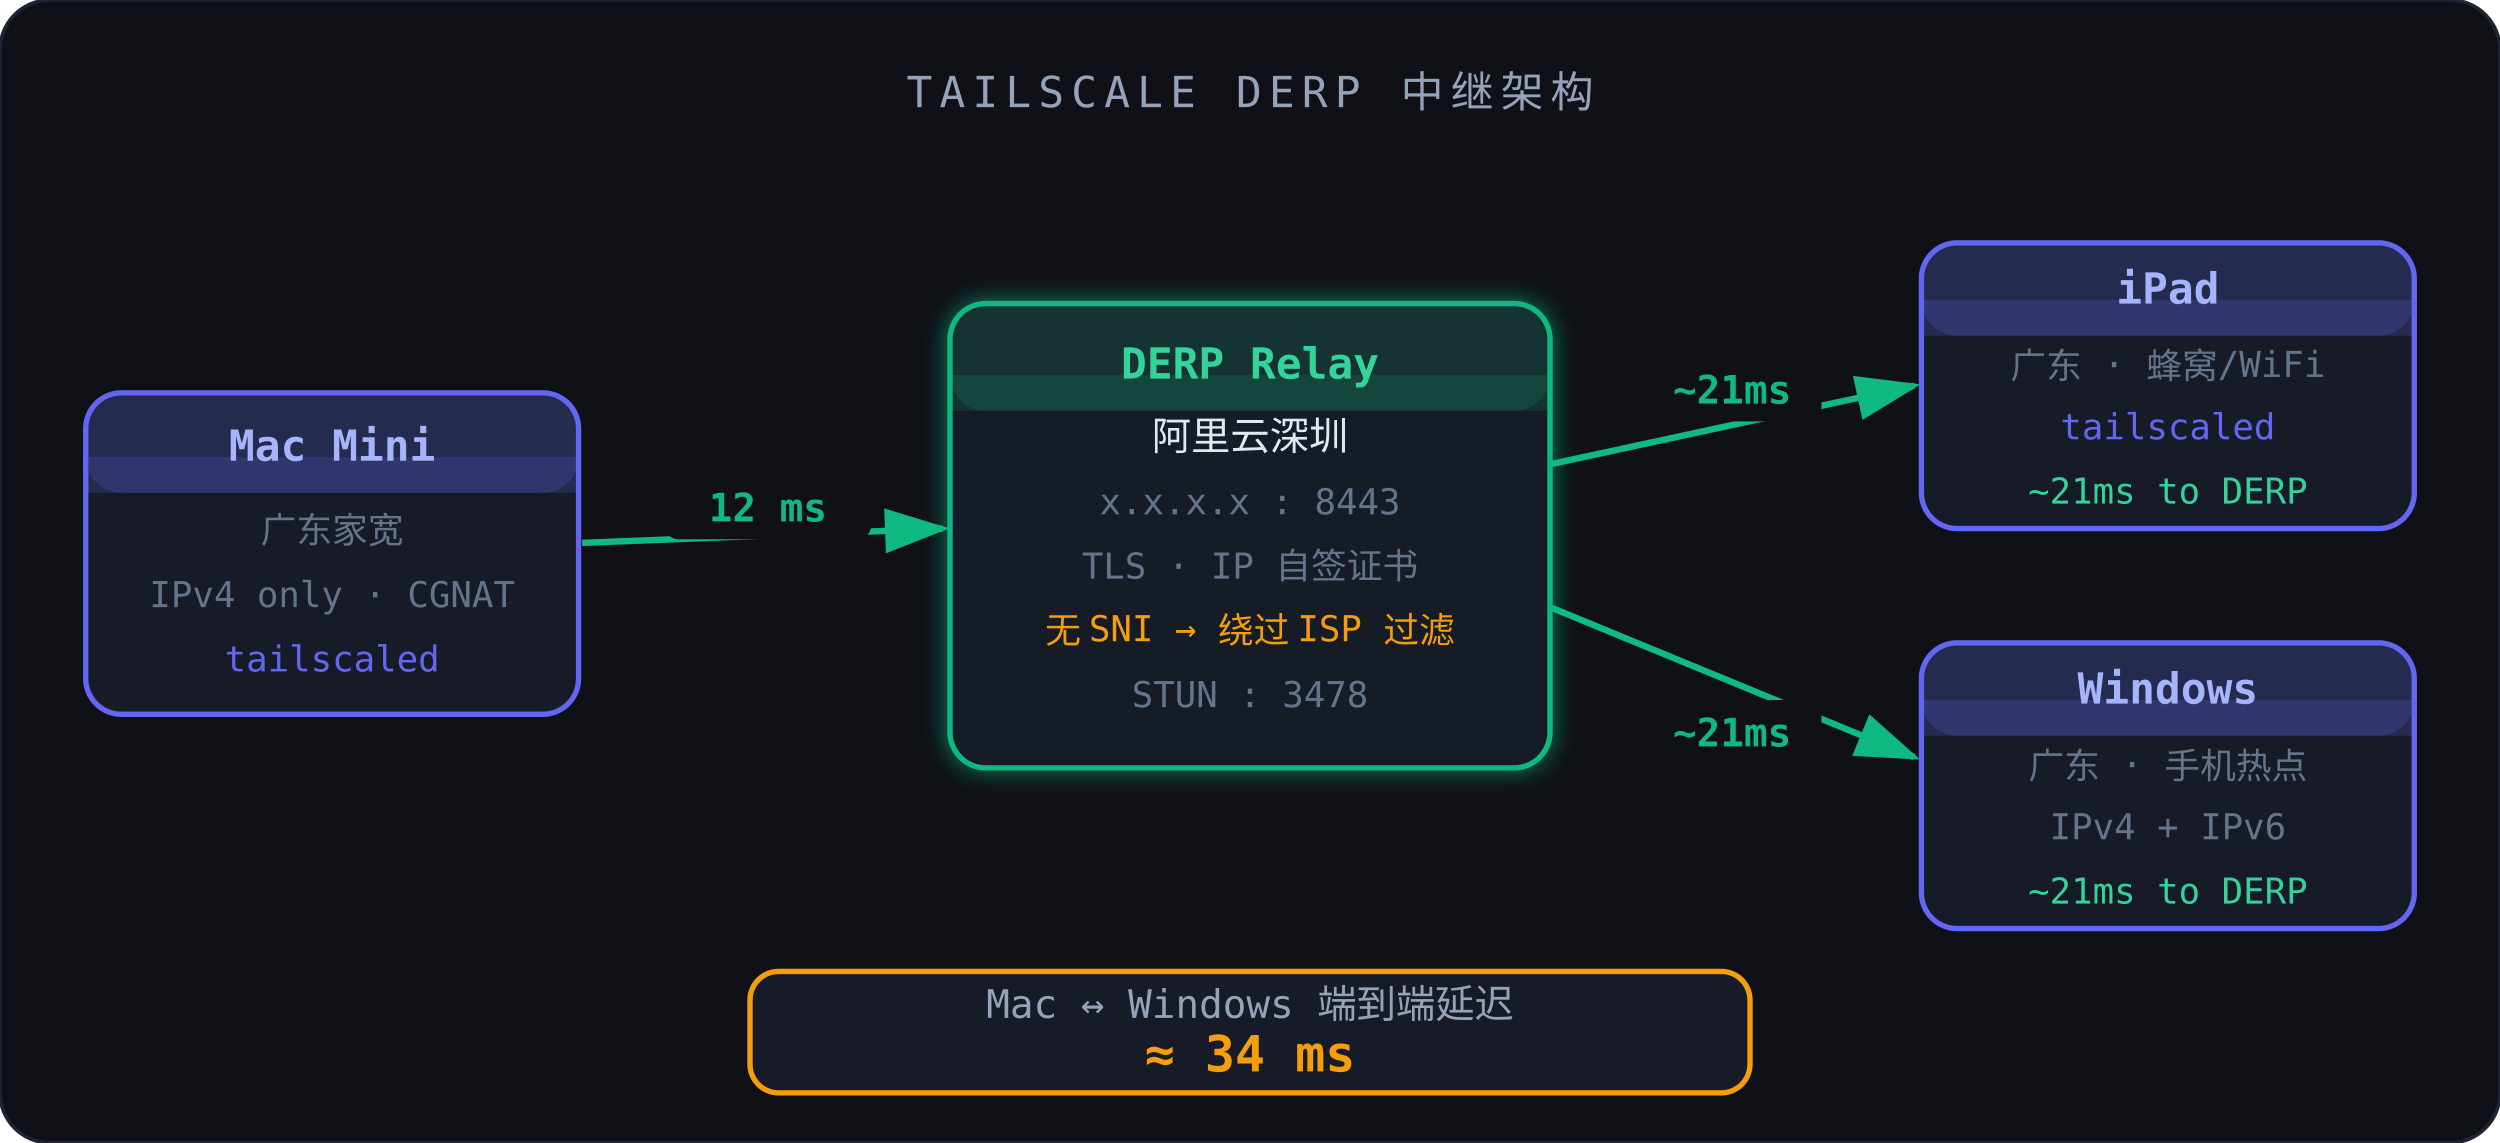
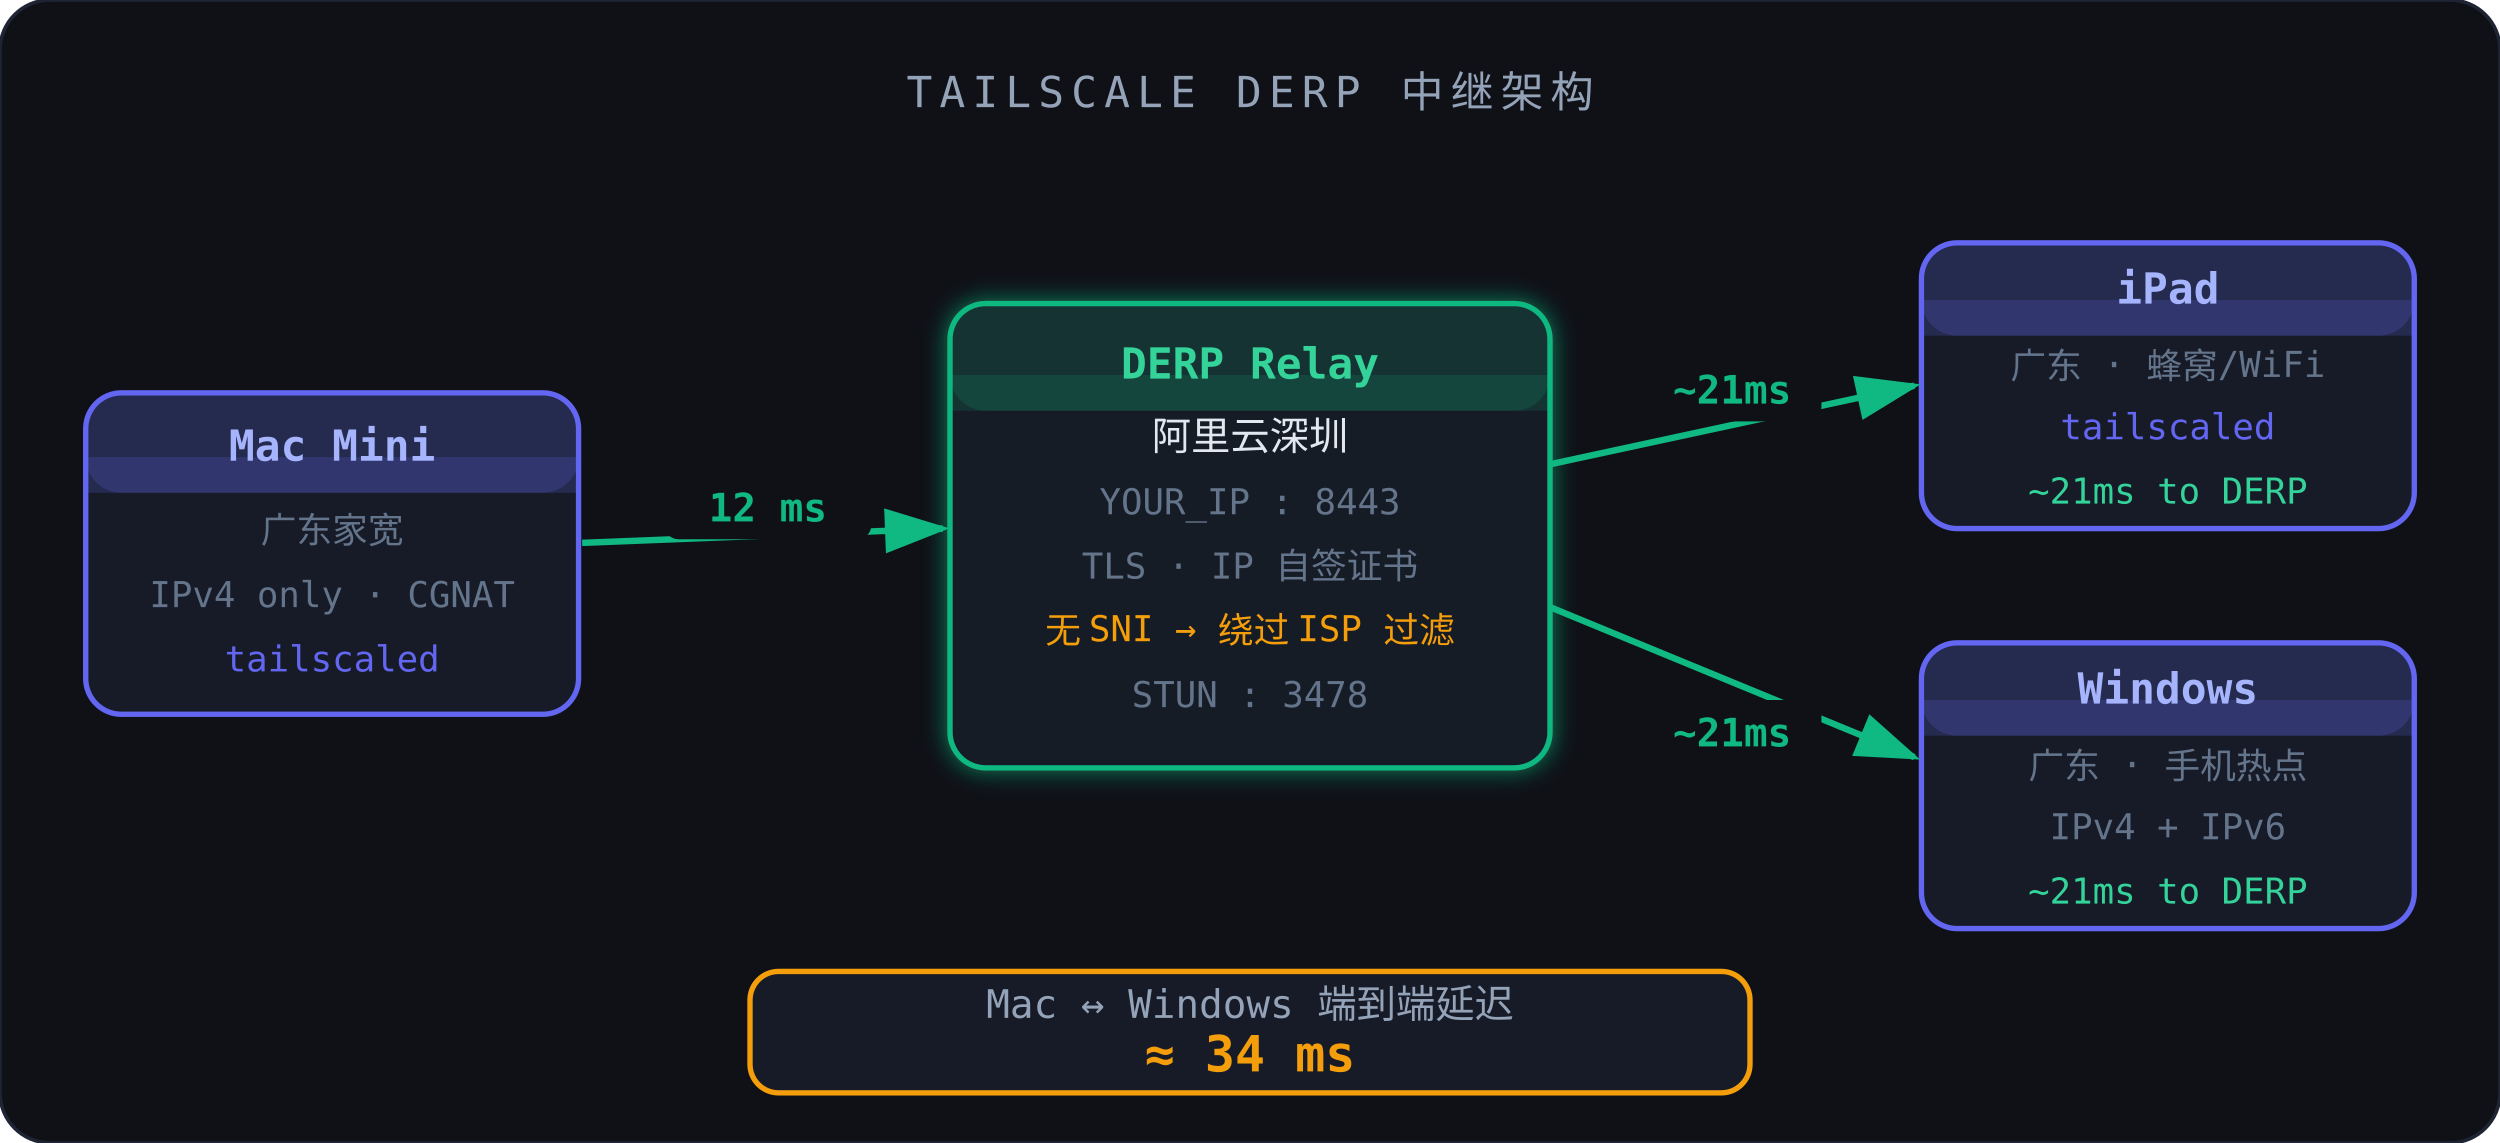
<svg xmlns="http://www.w3.org/2000/svg" width="700" height="320" font-family="'SF Mono', 'Fira Code', monospace">
  <defs>
    <marker id="arrowG" markerWidth="10" markerHeight="7" refX="9" refY="3.5" orient="auto">
      <polygon points="0 0, 10 3.5, 0 7" fill="#10b981" />
    </marker>
    <marker id="arrowB" markerWidth="10" markerHeight="7" refX="9" refY="3.5" orient="auto">
      <polygon points="0 0, 10 3.5, 0 7" fill="#6366f1" />
    </marker>
    <filter id="glow">
      <feGaussianBlur stdDeviation="3" result="blur" />
      <feMerge>
        <feMergeNode in="blur" />
        <feMergeNode in="SourceGraphic" />
      </feMerge>
    </filter>
  </defs>
  <rect width="700" height="320" fill="#0f1117" rx="14" />
  <rect width="700" height="320" fill="none" stroke="#1e2433" stroke-width="1" rx="14" />
  <text x="350" y="30" text-anchor="middle" fill="#94a3b8" font-size="12" letter-spacing="2">TAILSCALE DERP 中继架构</text>
  <rect x="24" y="110" width="138" height="90" fill="#161b27" stroke="#6366f1" stroke-width="1.5" rx="10" />
  <rect x="24" y="110" width="138" height="28" fill="#6366f1" fill-opacity="0.2" rx="10" />
  <rect x="24" y="128" width="138" height="10" fill="#6366f1" fill-opacity="0.2" />
  <text x="93" y="129" text-anchor="middle" fill="#a5b4fc" font-size="12" font-weight="bold">Mac Mini</text>
  <text x="93" y="152" text-anchor="middle" fill="#64748b" font-size="10">广东家宽</text>
  <text x="93" y="170" text-anchor="middle" fill="#64748b" font-size="10">IPv4 only · CGNAT</text>
  <text x="93" y="188" text-anchor="middle" fill="#6366f1" font-size="10">tailscaled</text>
  <rect x="266" y="85" width="168" height="130" fill="#161b27" stroke="#10b981" stroke-width="1.5" rx="10" filter="url(#glow)" />
  <rect x="266" y="85" width="168" height="30" fill="#10b981" fill-opacity="0.15" rx="10" />
  <rect x="266" y="105" width="168" height="10" fill="#10b981" fill-opacity="0.15" />
  <text x="350" y="106" text-anchor="middle" fill="#34d399" font-size="12" font-weight="bold">DERP Relay</text>
  <text x="350" y="126" text-anchor="middle" fill="#e2e8f0" font-size="11">阿里云深圳</text>
-   <text x="350" y="144" text-anchor="middle" fill="#64748b" font-size="10">x.x.x.x : 8443</text>
+   <text x="350" y="144" text-anchor="middle" fill="#64748b" font-size="10">YOUR_IP : 8443</text>
  <text x="350" y="162" text-anchor="middle" fill="#64748b" font-size="10">TLS · IP 自签证书</text>
  <text x="350" y="180" text-anchor="middle" fill="#f59e0b" font-size="10">无 SNI → 绕过 ISP 过滤</text>
  <text x="350" y="198" text-anchor="middle" fill="#64748b" font-size="10">STUN : 3478</text>
  <rect x="538" y="68" width="138" height="80" fill="#161b27" stroke="#6366f1" stroke-width="1.5" rx="10" />
  <rect x="538" y="68" width="138" height="26" fill="#6366f1" fill-opacity="0.2" rx="10" />
  <rect x="538" y="84" width="138" height="10" fill="#6366f1" fill-opacity="0.2" />
  <text x="607" y="85" text-anchor="middle" fill="#a5b4fc" font-size="12" font-weight="bold">iPad</text>
  <text x="607" y="106" text-anchor="middle" fill="#64748b" font-size="10">广东 · 蜂窝/WiFi</text>
  <text x="607" y="123" text-anchor="middle" fill="#6366f1" font-size="10">tailscaled</text>
  <text x="607" y="141" text-anchor="middle" fill="#34d399" font-size="10">~21ms to DERP</text>
  <rect x="538" y="180" width="138" height="80" fill="#161b27" stroke="#6366f1" stroke-width="1.5" rx="10" />
  <rect x="538" y="180" width="138" height="26" fill="#6366f1" fill-opacity="0.2" rx="10" />
  <rect x="538" y="196" width="138" height="10" fill="#6366f1" fill-opacity="0.2" />
  <text x="607" y="197" text-anchor="middle" fill="#a5b4fc" font-size="12" font-weight="bold">Windows</text>
  <text x="607" y="218" text-anchor="middle" fill="#64748b" font-size="10">广东 · 手机热点</text>
  <text x="607" y="235" text-anchor="middle" fill="#64748b" font-size="10">IPv4 + IPv6</text>
  <text x="607" y="253" text-anchor="middle" fill="#34d399" font-size="10">~21ms to DERP</text>
  <line x1="163" y1="152" x2="264" y2="148" stroke="#10b981" stroke-width="1.8" marker-end="url(#arrowG)" />
  <rect x="186" y="133" width="58" height="18" fill="#0f1117" rx="4" />
  <text x="215" y="146" text-anchor="middle" fill="#10b981" font-size="11" font-weight="bold">12 ms</text>
  <line x1="434" y1="130" x2="536" y2="108" stroke="#10b981" stroke-width="1.8" marker-end="url(#arrowG)" />
  <rect x="460" y="100" width="50" height="18" fill="#0f1117" rx="4" />
  <text x="485" y="113" text-anchor="middle" fill="#10b981" font-size="11" font-weight="bold">~21ms</text>
  <line x1="434" y1="170" x2="536" y2="212" stroke="#10b981" stroke-width="1.8" marker-end="url(#arrowG)" />
  <rect x="460" y="196" width="50" height="18" fill="#0f1117" rx="4" />
  <text x="485" y="209" text-anchor="middle" fill="#10b981" font-size="11" font-weight="bold">~21ms</text>
  <rect x="210" y="272" width="280" height="34" fill="#161b27" stroke="#f59e0b" stroke-width="1.5" rx="8" />
  <text x="350" y="285" text-anchor="middle" fill="#94a3b8" font-size="11">Mac ↔ Windows 端到端延迟</text>
  <text x="350" y="300" text-anchor="middle" fill="#f59e0b" font-size="14" font-weight="bold">≈ 34 ms</text>
</svg>
